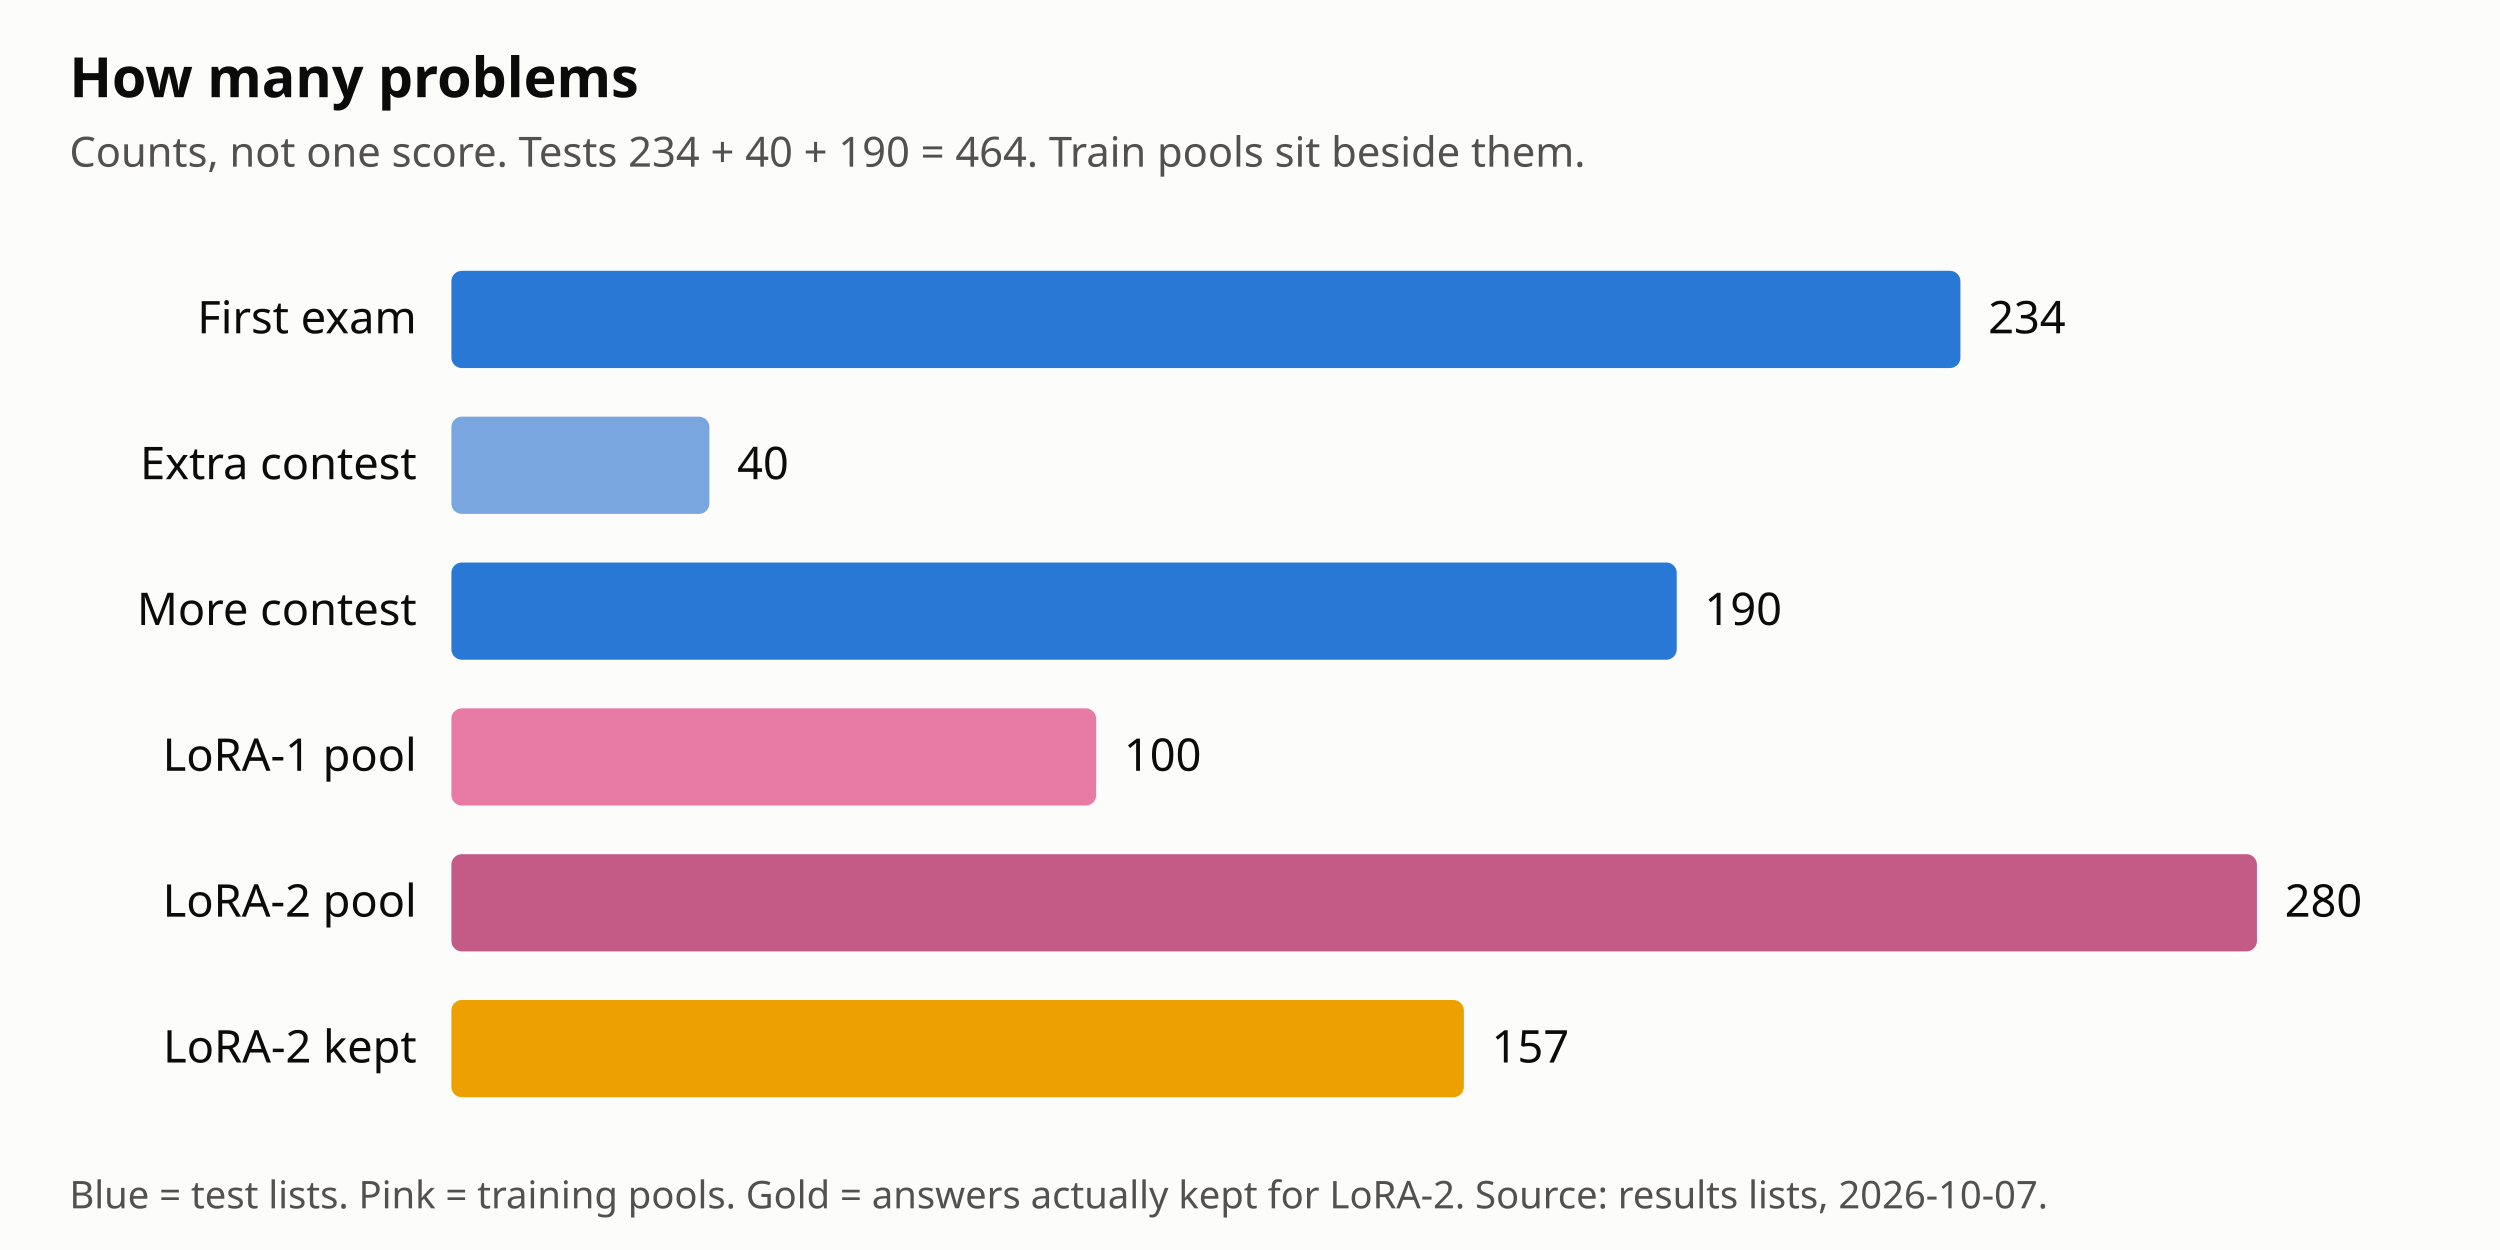
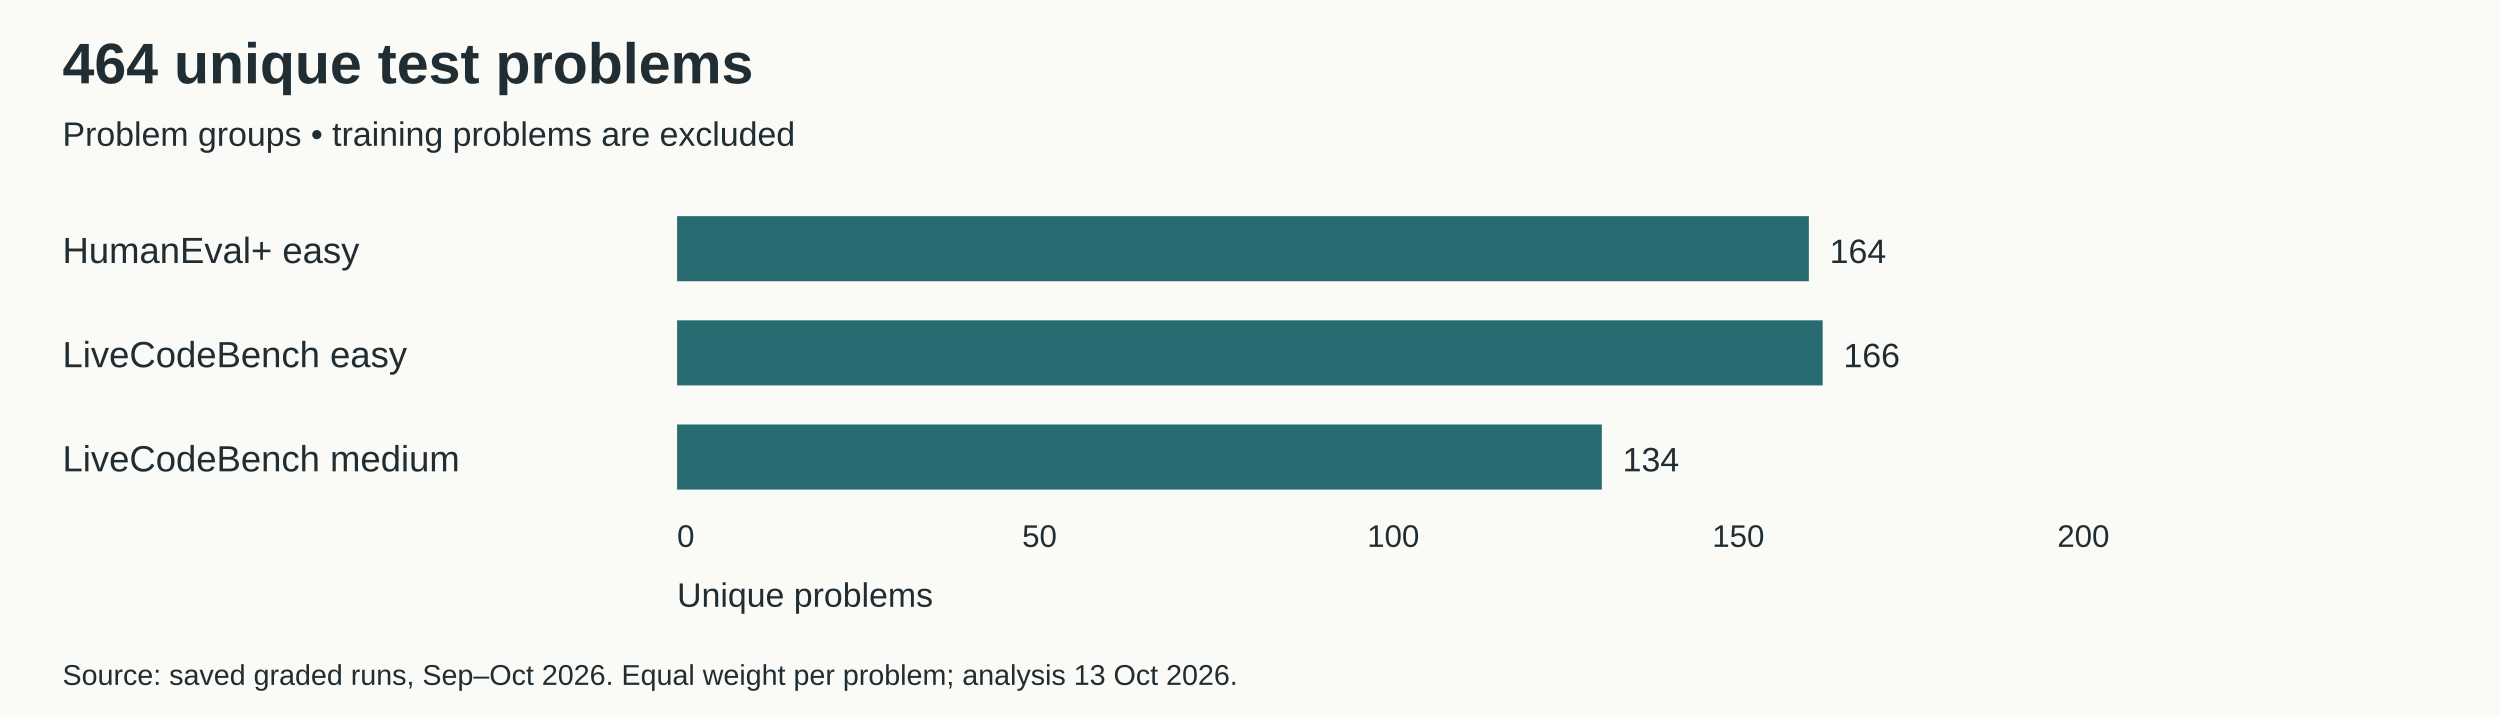
- <svg xmlns="http://www.w3.org/2000/svg" width="720" height="360" viewBox="0 0 720 360" font-family="system-ui, sans-serif">
-   <rect width="720" height="360" fill="#fcfcfb" />
-   <text x="20" y="28" font-size="16" font-weight="600" fill="#0b0b0b">How many problems</text>
-   <text x="20" y="48" font-size="12" fill="#52514e">Counts, not one score. Tests 234 + 40 + 190 = 464. Train pools sit beside them.</text>
-   <text x="120" y="96" font-size="13" fill="#0b0b0b" text-anchor="end">First exam</text>
-   <rect x="130" y="78" width="434.6" height="28" rx="3" fill="#2a78d6" />
-   <text x="572.6" y="96" font-size="13" fill="#0b0b0b">234</text>
-   <text x="120" y="138" font-size="13" fill="#0b0b0b" text-anchor="end">Extra contest</text>
-   <rect x="130" y="120" width="74.3" height="28" rx="3" fill="#7aa6e0" />
-   <text x="212.3" y="138" font-size="13" fill="#0b0b0b">40</text>
-   <text x="120" y="180" font-size="13" fill="#0b0b0b" text-anchor="end">More contest</text>
-   <rect x="130" y="162" width="352.9" height="28" rx="3" fill="#2a78d6" />
-   <text x="490.9" y="180" font-size="13" fill="#0b0b0b">190</text>
-   <text x="120" y="222" font-size="13" fill="#0b0b0b" text-anchor="end">LoRA-1 pool</text>
-   <rect x="130" y="204" width="185.7" height="28" rx="3" fill="#e87ba4" />
-   <text x="323.7" y="222" font-size="13" fill="#0b0b0b">100</text>
-   <text x="120" y="264" font-size="13" fill="#0b0b0b" text-anchor="end">LoRA-2 pool</text>
-   <rect x="130" y="246" width="520.0" height="28" rx="3" fill="#c45b86" />
-   <text x="658.0" y="264" font-size="13" fill="#0b0b0b">280</text>
-   <text x="120" y="306" font-size="13" fill="#0b0b0b" text-anchor="end">LoRA-2 kept</text>
-   <rect x="130" y="288" width="291.6" height="28" rx="3" fill="#eda100" />
-   <text x="429.6" y="306" font-size="13" fill="#0b0b0b">157</text>
-   <text x="20" y="348" font-size="11" fill="#52514e">Blue = test lists. Pink = training pools. Gold = answers actually kept for LoRA-2. Source: results lists, 2026-10-07.</text>
+ <svg xmlns="http://www.w3.org/2000/svg" width="960" height="275" viewBox="0 0 960 275" role="img" aria-label="464 unique test problems">
+   <rect width="100%" height="100%" fill="#fafaf7" />
+   <g font-family="Arial, sans-serif" fill="#202d32">
+     <text x="24" y="32" font-size="22" font-weight="bold">464 unique test problems</text>
+     <text x="24" y="56" font-size="13">Problem groups • training problems are excluded</text>
+     <text x="24" y="101" font-size="14">HumanEval+ easy</text>
+     <rect x="260" y="83" width="434.60" height="25" fill="#286b70" />
+     <text x="702.60" y="101" font-size="13">164</text>
+     <text x="24" y="141" font-size="14">LiveCodeBench easy</text>
+     <rect x="260" y="123" width="439.90" height="25" fill="#286b70" />
+     <text x="707.90" y="141" font-size="13">166</text>
+     <text x="24" y="181" font-size="14">LiveCodeBench medium</text>
+     <rect x="260" y="163" width="355.10" height="25" fill="#286b70" />
+     <text x="623.10" y="181" font-size="13">134</text>
+     <text x="260.0" y="210" font-size="12">0</text>
+     <text x="392.5" y="210" font-size="12">50</text>
+     <text x="525.0" y="210" font-size="12">100</text>
+     <text x="657.5" y="210" font-size="12">150</text>
+     <text x="790.0" y="210" font-size="12">200</text>
+     <text x="260" y="233" font-size="13">Unique problems</text>
+     <text x="24" y="263" font-size="11">Source: saved graded runs, Sep–Oct 2026. Equal weight per problem; analysis 13 Oct 2026.</text>
+   </g>
</svg>
